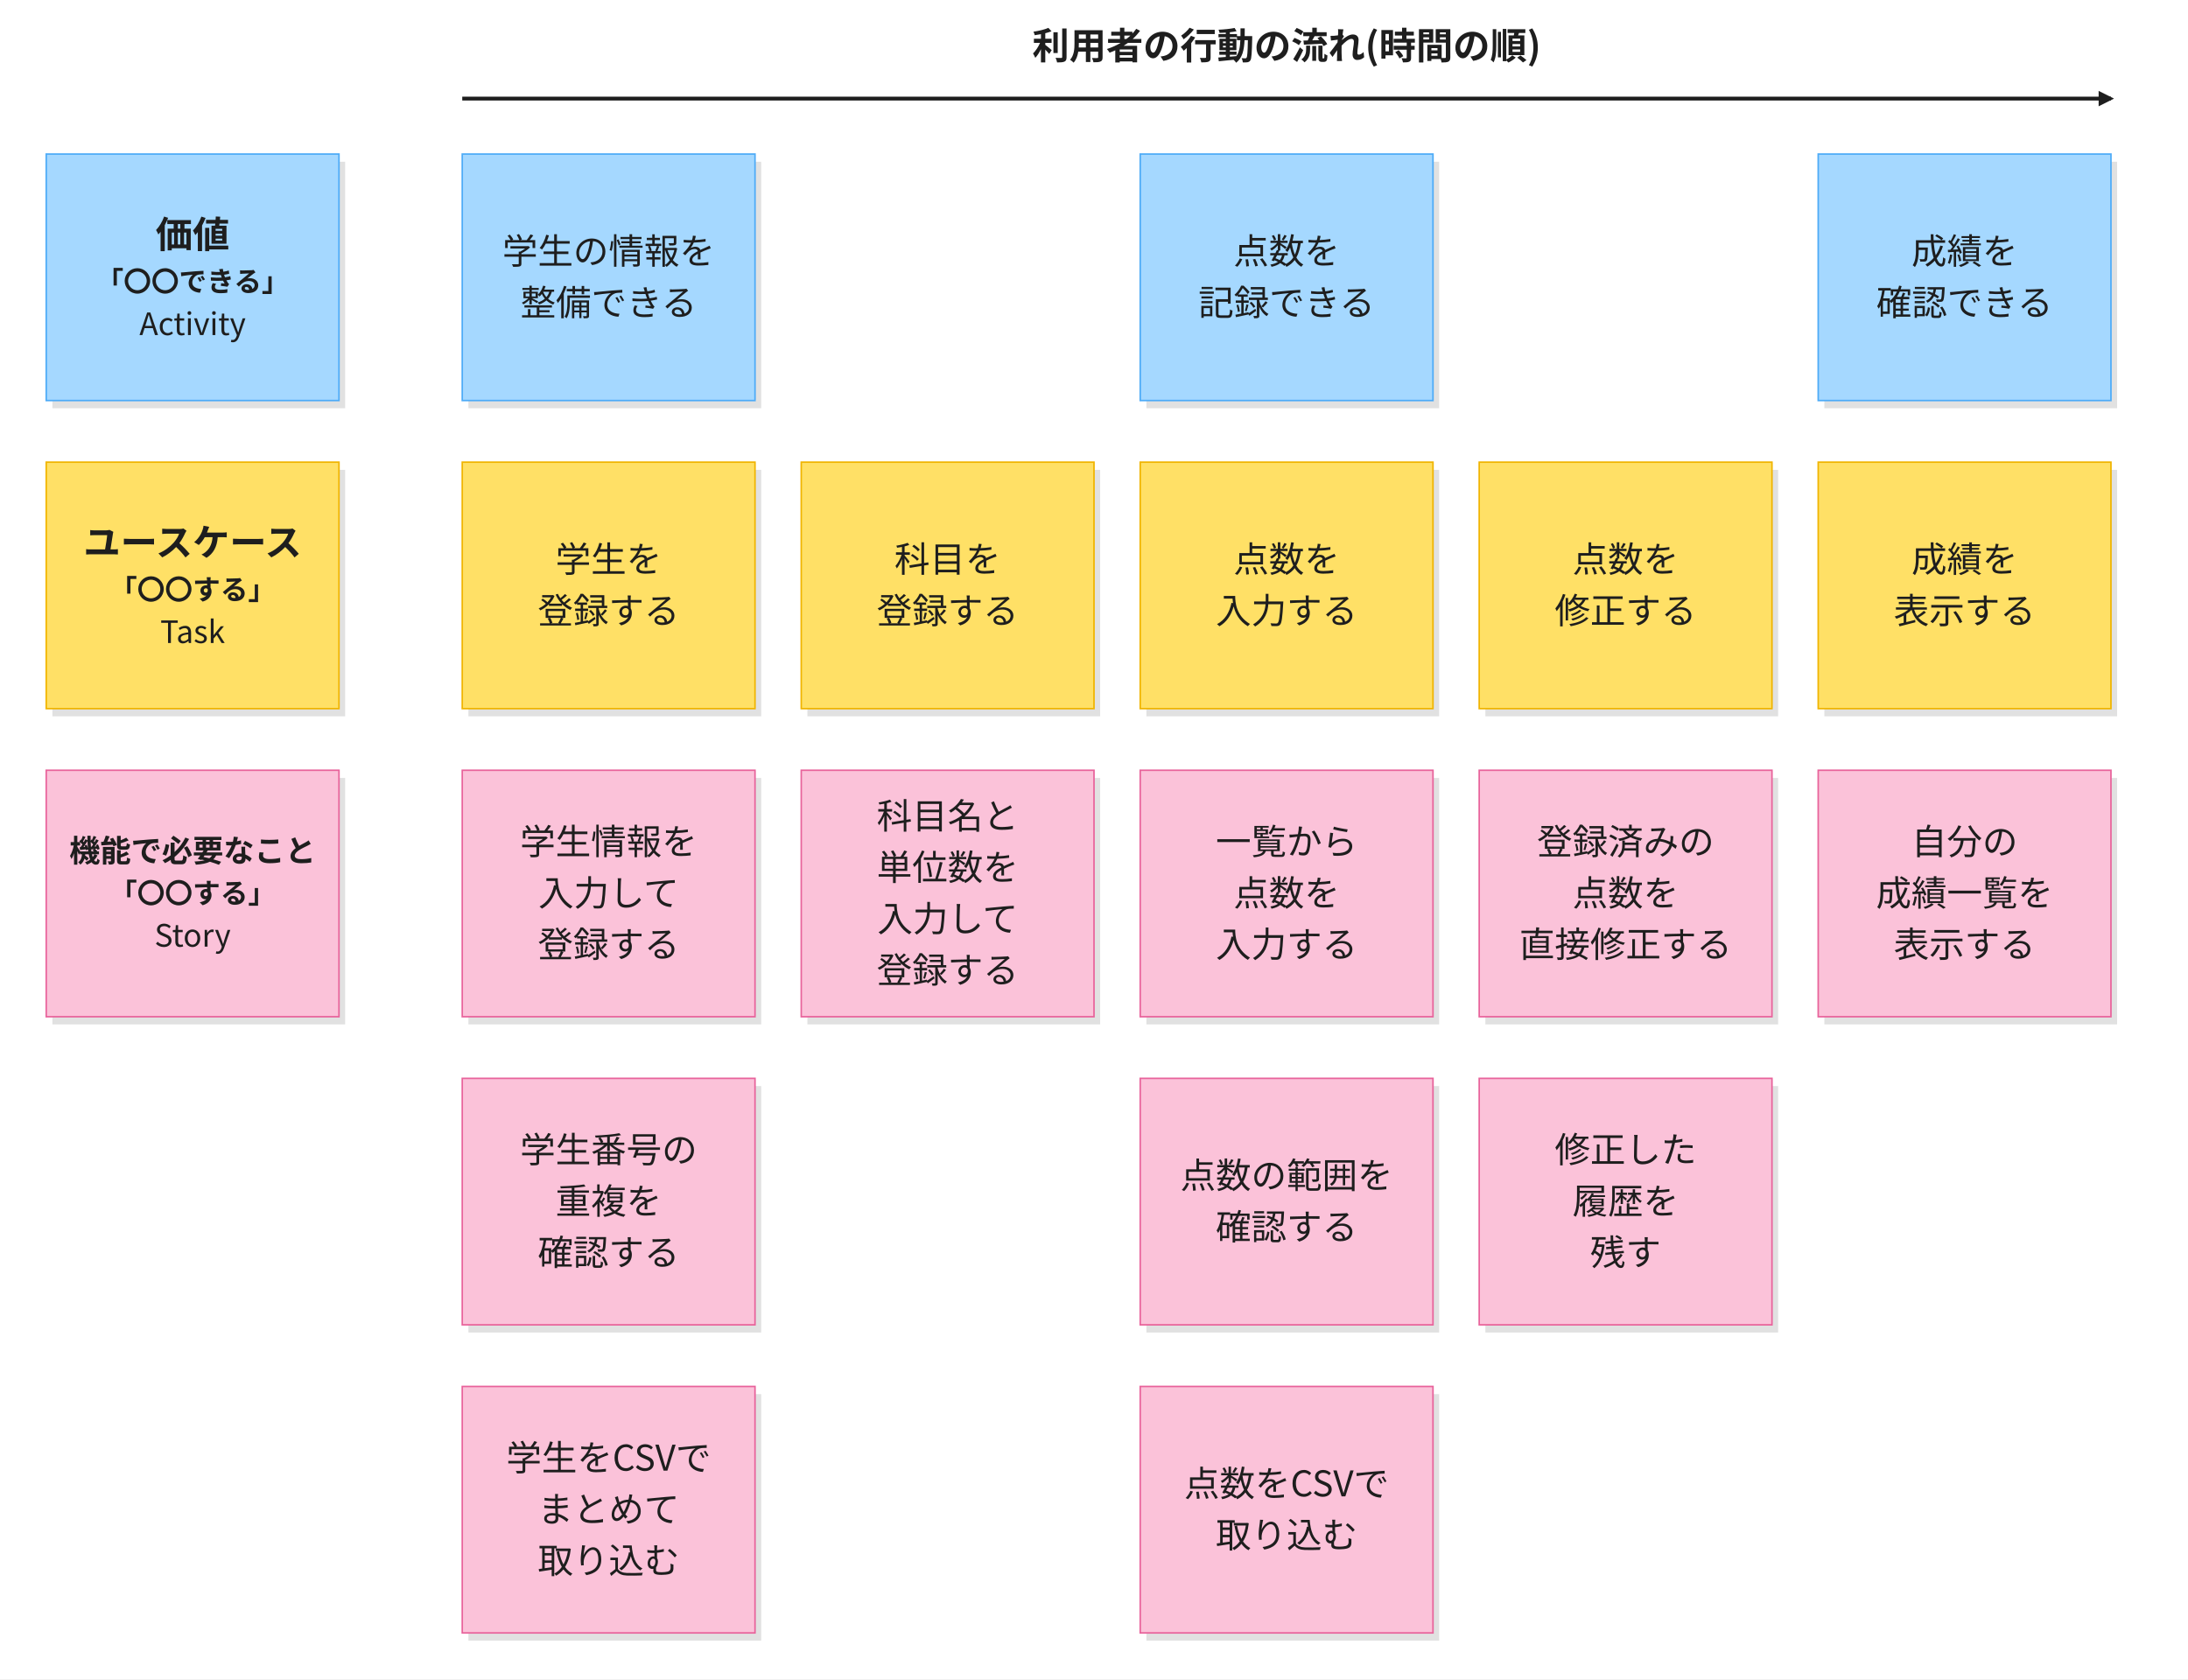
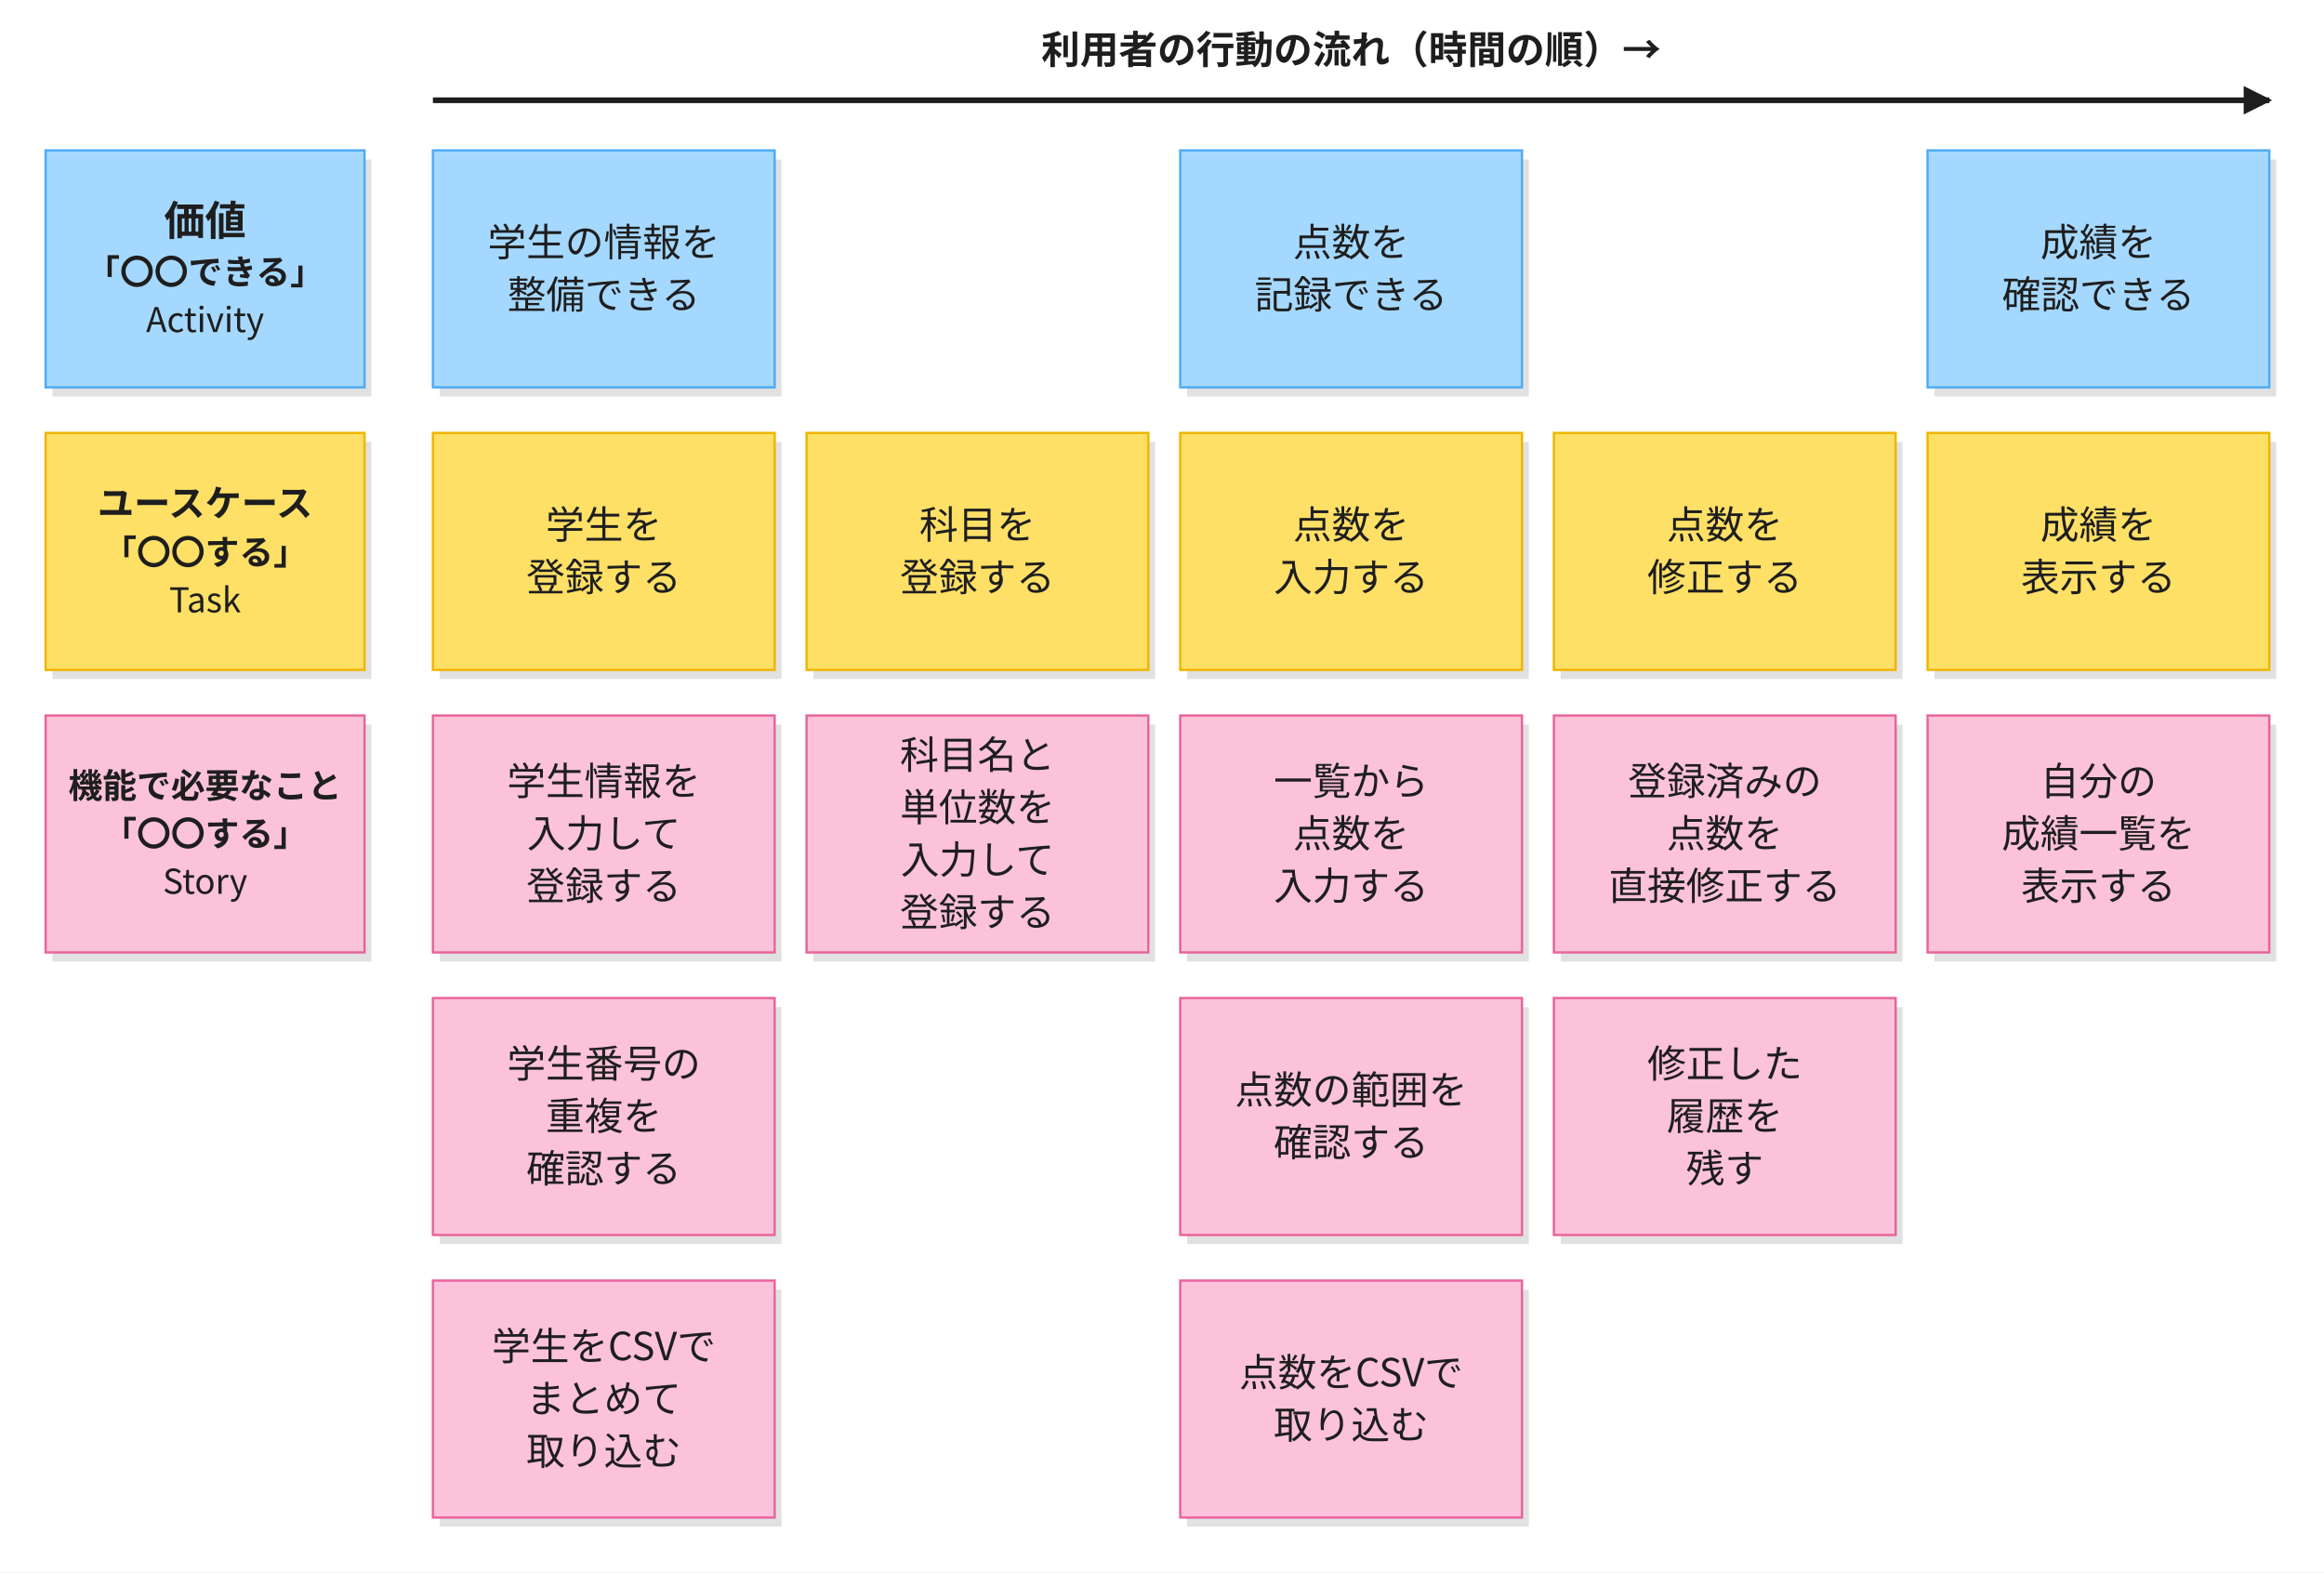
- <svg xmlns="http://www.w3.org/2000/svg" width="1420" height="1090" viewBox="0 0 1420 1090" font-family="'Noto Sans CJK JP', 'Hiragino Sans', 'Hiragino Kaku Gothic ProN', 'Yu Gothic', 'Meiryo', sans-serif">
+ <svg xmlns="http://www.w3.org/2000/svg" width="1020" height="690" viewBox="0 0 1020 690" font-family="'Noto Sans CJK JP', 'Hiragino Sans', 'Hiragino Kaku Gothic ProN', 'Yu Gothic', 'Meiryo', sans-serif">
+   <rect width="100%" height="100%" fill="#ffffff" />
  <defs>
-     <marker id="ah" markerWidth="10" markerHeight="10" refX="8" refY="5" orient="auto" markerUnits="userSpaceOnUse">
+     <marker id="ah" viewBox="0 0 10 10" markerWidth="5" markerHeight="5" refX="9" refY="5" orient="auto">
      <path d="M0,0 L10,5 L0,10 z" fill="#1e1e1e" />
    </marker>
  </defs>
-   <rect width="100%" height="100%" fill="#ffffff" />
-   <text x="835" y="30" font-size="24" text-anchor="middle" dy=".35em" fill="#1e1e1e" font-weight="700">利用者の行動の流れ(時間の順)</text>
-   <line x1="300" y1="64" x2="1370" y2="64" stroke="#1e1e1e" stroke-width="2.5" marker-end="url(#ah)" />
-   <rect x="34" y="105" width="190" height="160" fill="#000" opacity="0.12" />
-   <rect x="30" y="100" width="190" height="160" fill="#a5d8ff" stroke="#4dabf7" stroke-width="1" />
-   <text x="125.0" y="152.5" font-size="24" text-anchor="middle" dy=".35em" fill="#1e1e1e" font-weight="700">価値</text>
-   <text x="125.0" y="182.9" font-size="18" text-anchor="middle" dy=".35em" fill="#1e1e1e" font-weight="700">「〇〇できる」</text>
-   <text x="125.0" y="210.5" font-size="20" text-anchor="middle" dy=".35em" fill="#1e1e1e">Activity</text>
-   <rect x="34" y="305" width="190" height="160" fill="#000" opacity="0.12" />
-   <rect x="30" y="300" width="190" height="160" fill="#ffe066" stroke="#f0b400" stroke-width="1" />
-   <text x="125.0" y="352.4" font-size="24" text-anchor="middle" dy=".35em" fill="#1e1e1e" font-weight="700">ユースケース</text>
-   <text x="125.0" y="382.9" font-size="18" text-anchor="middle" dy=".35em" fill="#1e1e1e" font-weight="700">「〇〇する」</text>
-   <text x="125.0" y="410.4" font-size="20" text-anchor="middle" dy=".35em" fill="#1e1e1e">Task</text>
-   <rect x="34" y="505" width="190" height="160" fill="#000" opacity="0.12" />
-   <rect x="30" y="500" width="190" height="160" fill="#fbc2d9" stroke="#e8639b" stroke-width="1" />
-   <text x="125.0" y="552.5" font-size="20" text-anchor="middle" dy=".35em" fill="#1e1e1e" font-weight="700">機能で必要なこと</text>
-   <text x="125.0" y="580.0" font-size="18" text-anchor="middle" dy=".35em" fill="#1e1e1e" font-weight="700">「〇〇する」</text>
-   <text x="125.0" y="607.5" font-size="20" text-anchor="middle" dy=".35em" fill="#1e1e1e">Story</text>
-   <rect x="304" y="105" width="190" height="160" fill="#000" opacity="0.12" />
-   <rect x="300" y="100" width="190" height="160" fill="#a5d8ff" stroke="#4dabf7" stroke-width="1" />
-   <text x="395.0" y="163.3" font-size="23" text-anchor="middle" dy=".35em" fill="#1e1e1e">学生の情報を</text>
-   <text x="395.0" y="196.7" font-size="23" text-anchor="middle" dy=".35em" fill="#1e1e1e">整備できる</text>
-   <rect x="744" y="105" width="190" height="160" fill="#000" opacity="0.12" />
-   <rect x="740" y="100" width="190" height="160" fill="#a5d8ff" stroke="#4dabf7" stroke-width="1" />
-   <text x="835.0" y="163.3" font-size="23" text-anchor="middle" dy=".35em" fill="#1e1e1e">点数を</text>
-   <text x="835.0" y="196.7" font-size="23" text-anchor="middle" dy=".35em" fill="#1e1e1e">記録できる</text>
-   <rect x="1184" y="105" width="190" height="160" fill="#000" opacity="0.12" />
-   <rect x="1180" y="100" width="190" height="160" fill="#a5d8ff" stroke="#4dabf7" stroke-width="1" />
-   <text x="1275.0" y="163.3" font-size="23" text-anchor="middle" dy=".35em" fill="#1e1e1e">成績を</text>
-   <text x="1275.0" y="196.7" font-size="23" text-anchor="middle" dy=".35em" fill="#1e1e1e">確認できる</text>
-   <rect x="304" y="305" width="190" height="160" fill="#000" opacity="0.12" />
-   <rect x="300" y="300" width="190" height="160" fill="#ffe066" stroke="#f0b400" stroke-width="1" />
-   <text x="395.0" y="363.3" font-size="23" text-anchor="middle" dy=".35em" fill="#1e1e1e">学生を</text>
-   <text x="395.0" y="396.7" font-size="23" text-anchor="middle" dy=".35em" fill="#1e1e1e">登録する</text>
-   <rect x="524" y="305" width="190" height="160" fill="#000" opacity="0.12" />
-   <rect x="520" y="300" width="190" height="160" fill="#ffe066" stroke="#f0b400" stroke-width="1" />
-   <text x="615.0" y="363.3" font-size="23" text-anchor="middle" dy=".35em" fill="#1e1e1e">科目を</text>
-   <text x="615.0" y="396.7" font-size="23" text-anchor="middle" dy=".35em" fill="#1e1e1e">登録する</text>
-   <rect x="744" y="305" width="190" height="160" fill="#000" opacity="0.12" />
-   <rect x="740" y="300" width="190" height="160" fill="#ffe066" stroke="#f0b400" stroke-width="1" />
-   <text x="835.0" y="363.3" font-size="23" text-anchor="middle" dy=".35em" fill="#1e1e1e">点数を</text>
-   <text x="835.0" y="396.7" font-size="23" text-anchor="middle" dy=".35em" fill="#1e1e1e">入力する</text>
-   <rect x="964" y="305" width="190" height="160" fill="#000" opacity="0.12" />
-   <rect x="960" y="300" width="190" height="160" fill="#ffe066" stroke="#f0b400" stroke-width="1" />
-   <text x="1055.0" y="363.3" font-size="23" text-anchor="middle" dy=".35em" fill="#1e1e1e">点数を</text>
-   <text x="1055.0" y="396.7" font-size="23" text-anchor="middle" dy=".35em" fill="#1e1e1e">修正する</text>
-   <rect x="1184" y="305" width="190" height="160" fill="#000" opacity="0.12" />
-   <rect x="1180" y="300" width="190" height="160" fill="#ffe066" stroke="#f0b400" stroke-width="1" />
-   <text x="1275.0" y="363.3" font-size="23" text-anchor="middle" dy=".35em" fill="#1e1e1e">成績を</text>
-   <text x="1275.0" y="396.7" font-size="23" text-anchor="middle" dy=".35em" fill="#1e1e1e">表示する</text>
-   <rect x="304" y="505" width="190" height="160" fill="#000" opacity="0.12" />
-   <rect x="300" y="500" width="190" height="160" fill="#fbc2d9" stroke="#e8639b" stroke-width="1" />
-   <text x="395.0" y="546.6" font-size="23" text-anchor="middle" dy=".35em" fill="#1e1e1e">学生情報を</text>
-   <text x="395.0" y="580.0" font-size="23" text-anchor="middle" dy=".35em" fill="#1e1e1e">入力して</text>
-   <text x="395.0" y="613.3" font-size="23" text-anchor="middle" dy=".35em" fill="#1e1e1e">登録する</text>
-   <rect x="304" y="705" width="190" height="160" fill="#000" opacity="0.12" />
-   <rect x="300" y="700" width="190" height="160" fill="#fbc2d9" stroke="#e8639b" stroke-width="1" />
-   <text x="395.0" y="746.6" font-size="23" text-anchor="middle" dy=".35em" fill="#1e1e1e">学生番号の</text>
-   <text x="395.0" y="780.0" font-size="23" text-anchor="middle" dy=".35em" fill="#1e1e1e">重複を</text>
-   <text x="395.0" y="813.3" font-size="23" text-anchor="middle" dy=".35em" fill="#1e1e1e">確認する</text>
-   <rect x="304" y="905" width="190" height="160" fill="#000" opacity="0.12" />
-   <rect x="300" y="900" width="190" height="160" fill="#fbc2d9" stroke="#e8639b" stroke-width="1" />
-   <text x="395.0" y="946.6" font-size="23" text-anchor="middle" dy=".35em" fill="#1e1e1e">学生をCSVで</text>
-   <text x="395.0" y="980.0" font-size="23" text-anchor="middle" dy=".35em" fill="#1e1e1e">まとめて</text>
-   <text x="395.0" y="1013.3" font-size="23" text-anchor="middle" dy=".35em" fill="#1e1e1e">取り込む</text>
-   <rect x="524" y="505" width="190" height="160" fill="#000" opacity="0.12" />
-   <rect x="520" y="500" width="190" height="160" fill="#fbc2d9" stroke="#e8639b" stroke-width="1" />
-   <text x="615.0" y="530.0" font-size="23" text-anchor="middle" dy=".35em" fill="#1e1e1e">科目名と</text>
-   <text x="615.0" y="563.3" font-size="23" text-anchor="middle" dy=".35em" fill="#1e1e1e">単位数を</text>
-   <text x="615.0" y="596.7" font-size="23" text-anchor="middle" dy=".35em" fill="#1e1e1e">入力して</text>
-   <text x="615.0" y="630.0" font-size="23" text-anchor="middle" dy=".35em" fill="#1e1e1e">登録する</text>
-   <rect x="744" y="505" width="190" height="160" fill="#000" opacity="0.12" />
-   <rect x="740" y="500" width="190" height="160" fill="#fbc2d9" stroke="#e8639b" stroke-width="1" />
-   <text x="835.0" y="546.6" font-size="23" text-anchor="middle" dy=".35em" fill="#1e1e1e">一覧から</text>
-   <text x="835.0" y="580.0" font-size="23" text-anchor="middle" dy=".35em" fill="#1e1e1e">点数を</text>
-   <text x="835.0" y="613.3" font-size="23" text-anchor="middle" dy=".35em" fill="#1e1e1e">入力する</text>
-   <rect x="744" y="705" width="190" height="160" fill="#000" opacity="0.12" />
-   <rect x="740" y="700" width="190" height="160" fill="#fbc2d9" stroke="#e8639b" stroke-width="1" />
-   <text x="835.0" y="763.3" font-size="23" text-anchor="middle" dy=".35em" fill="#1e1e1e">点数の範囲を</text>
-   <text x="835.0" y="796.7" font-size="23" text-anchor="middle" dy=".35em" fill="#1e1e1e">確認する</text>
-   <rect x="744" y="905" width="190" height="160" fill="#000" opacity="0.12" />
-   <rect x="740" y="900" width="190" height="160" fill="#fbc2d9" stroke="#e8639b" stroke-width="1" />
-   <text x="835.0" y="963.3" font-size="23" text-anchor="middle" dy=".35em" fill="#1e1e1e">点数をCSVで</text>
-   <text x="835.0" y="996.7" font-size="23" text-anchor="middle" dy=".35em" fill="#1e1e1e">取り込む</text>
-   <rect x="964" y="505" width="190" height="160" fill="#000" opacity="0.12" />
-   <rect x="960" y="500" width="190" height="160" fill="#fbc2d9" stroke="#e8639b" stroke-width="1" />
-   <text x="1055.0" y="546.6" font-size="23" text-anchor="middle" dy=".35em" fill="#1e1e1e">登録済みの</text>
-   <text x="1055.0" y="580.0" font-size="23" text-anchor="middle" dy=".35em" fill="#1e1e1e">点数を</text>
-   <text x="1055.0" y="613.3" font-size="23" text-anchor="middle" dy=".35em" fill="#1e1e1e">直接修正する</text>
-   <rect x="964" y="705" width="190" height="160" fill="#000" opacity="0.12" />
-   <rect x="960" y="700" width="190" height="160" fill="#fbc2d9" stroke="#e8639b" stroke-width="1" />
-   <text x="1055.0" y="746.6" font-size="23" text-anchor="middle" dy=".35em" fill="#1e1e1e">修正した</text>
-   <text x="1055.0" y="780.0" font-size="23" text-anchor="middle" dy=".35em" fill="#1e1e1e">履歴を</text>
-   <text x="1055.0" y="813.3" font-size="23" text-anchor="middle" dy=".35em" fill="#1e1e1e">残す</text>
-   <rect x="1184" y="505" width="190" height="160" fill="#000" opacity="0.12" />
-   <rect x="1180" y="500" width="190" height="160" fill="#fbc2d9" stroke="#e8639b" stroke-width="1" />
-   <text x="1275.0" y="546.6" font-size="23" text-anchor="middle" dy=".35em" fill="#1e1e1e">自分の</text>
-   <text x="1275.0" y="580.0" font-size="23" text-anchor="middle" dy=".35em" fill="#1e1e1e">成績一覧を</text>
-   <text x="1275.0" y="613.3" font-size="23" text-anchor="middle" dy=".35em" fill="#1e1e1e">表示する</text>
+   <text x="593.0" y="22" font-size="17" text-anchor="middle" dy=".35em" fill="#1e1e1e" font-weight="700">利用者の行動の流れ（時間の順）→</text>
+   <line x1="190" y1="44" x2="996" y2="44" stroke="#1e1e1e" stroke-width="2.5" marker-end="url(#ah)" />
+   <rect x="23" y="70" width="140" height="104" fill="#000" opacity="0.12" />
+   <rect x="20" y="66" width="140" height="104" fill="#a5d8ff" stroke="#4dabf7" stroke-width="1" />
+   <text x="90.0" y="97.0" font-size="18" text-anchor="middle" dy=".35em" fill="#1e1e1e" font-weight="700">価値</text>
+   <text x="90.0" y="119.5" font-size="15" text-anchor="middle" dy=".35em" fill="#1e1e1e" font-weight="700">「〇〇できる」</text>
+   <text x="90.0" y="140.5" font-size="15" text-anchor="middle" dy=".35em" fill="#1e1e1e">Activity</text>
+   <rect x="23" y="194" width="140" height="104" fill="#000" opacity="0.12" />
+   <rect x="20" y="190" width="140" height="104" fill="#ffe066" stroke="#f0b400" stroke-width="1" />
+   <text x="90.0" y="221.0" font-size="16" text-anchor="middle" dy=".35em" fill="#1e1e1e" font-weight="700">ユースケース</text>
+   <text x="90.0" y="242.5" font-size="15" text-anchor="middle" dy=".35em" fill="#1e1e1e" font-weight="700">「〇〇する」</text>
+   <text x="90.0" y="263.5" font-size="15" text-anchor="middle" dy=".35em" fill="#1e1e1e">Task</text>
+   <rect x="23" y="318" width="140" height="104" fill="#000" opacity="0.12" />
+   <rect x="20" y="314" width="140" height="104" fill="#fbc2d9" stroke="#e8639b" stroke-width="1" />
+   <text x="90.0" y="345.0" font-size="15" text-anchor="middle" dy=".35em" fill="#1e1e1e" font-weight="700">機能で必要なこと</text>
+   <text x="90.0" y="366.0" font-size="15" text-anchor="middle" dy=".35em" fill="#1e1e1e" font-weight="700">「〇〇する」</text>
+   <text x="90.0" y="387.0" font-size="15" text-anchor="middle" dy=".35em" fill="#1e1e1e">Story</text>
+   <rect x="193" y="70" width="150" height="104" fill="#000" opacity="0.12" />
+   <rect x="190" y="66" width="150" height="104" fill="#a5d8ff" stroke="#4dabf7" stroke-width="1" />
+   <text x="265.0" y="106.5" font-size="17" text-anchor="middle" dy=".35em" fill="#1e1e1e">学生の情報を</text>
+   <text x="265.0" y="129.5" font-size="17" text-anchor="middle" dy=".35em" fill="#1e1e1e">整備できる</text>
+   <rect x="521" y="70" width="150" height="104" fill="#000" opacity="0.12" />
+   <rect x="518" y="66" width="150" height="104" fill="#a5d8ff" stroke="#4dabf7" stroke-width="1" />
+   <text x="593.0" y="106.5" font-size="17" text-anchor="middle" dy=".35em" fill="#1e1e1e">点数を</text>
+   <text x="593.0" y="129.5" font-size="17" text-anchor="middle" dy=".35em" fill="#1e1e1e">記録できる</text>
+   <rect x="849" y="70" width="150" height="104" fill="#000" opacity="0.12" />
+   <rect x="846" y="66" width="150" height="104" fill="#a5d8ff" stroke="#4dabf7" stroke-width="1" />
+   <text x="921.0" y="106.5" font-size="17" text-anchor="middle" dy=".35em" fill="#1e1e1e">成績を</text>
+   <text x="921.0" y="129.5" font-size="17" text-anchor="middle" dy=".35em" fill="#1e1e1e">確認できる</text>
+   <rect x="193" y="194" width="150" height="104" fill="#000" opacity="0.12" />
+   <rect x="190" y="190" width="150" height="104" fill="#ffe066" stroke="#f0b400" stroke-width="1" />
+   <text x="265.0" y="230.5" font-size="17" text-anchor="middle" dy=".35em" fill="#1e1e1e">学生を</text>
+   <text x="265.0" y="253.5" font-size="17" text-anchor="middle" dy=".35em" fill="#1e1e1e">登録する</text>
+   <rect x="357" y="194" width="150" height="104" fill="#000" opacity="0.12" />
+   <rect x="354" y="190" width="150" height="104" fill="#ffe066" stroke="#f0b400" stroke-width="1" />
+   <text x="429.0" y="230.5" font-size="17" text-anchor="middle" dy=".35em" fill="#1e1e1e">科目を</text>
+   <text x="429.0" y="253.5" font-size="17" text-anchor="middle" dy=".35em" fill="#1e1e1e">登録する</text>
+   <rect x="521" y="194" width="150" height="104" fill="#000" opacity="0.12" />
+   <rect x="518" y="190" width="150" height="104" fill="#ffe066" stroke="#f0b400" stroke-width="1" />
+   <text x="593.0" y="230.5" font-size="17" text-anchor="middle" dy=".35em" fill="#1e1e1e">点数を</text>
+   <text x="593.0" y="253.5" font-size="17" text-anchor="middle" dy=".35em" fill="#1e1e1e">入力する</text>
+   <rect x="685" y="194" width="150" height="104" fill="#000" opacity="0.12" />
+   <rect x="682" y="190" width="150" height="104" fill="#ffe066" stroke="#f0b400" stroke-width="1" />
+   <text x="757.0" y="230.5" font-size="17" text-anchor="middle" dy=".35em" fill="#1e1e1e">点数を</text>
+   <text x="757.0" y="253.5" font-size="17" text-anchor="middle" dy=".35em" fill="#1e1e1e">修正する</text>
+   <rect x="849" y="194" width="150" height="104" fill="#000" opacity="0.12" />
+   <rect x="846" y="190" width="150" height="104" fill="#ffe066" stroke="#f0b400" stroke-width="1" />
+   <text x="921.0" y="230.5" font-size="17" text-anchor="middle" dy=".35em" fill="#1e1e1e">成績を</text>
+   <text x="921.0" y="253.5" font-size="17" text-anchor="middle" dy=".35em" fill="#1e1e1e">表示する</text>
+   <rect x="193" y="318" width="150" height="104" fill="#000" opacity="0.12" />
+   <rect x="190" y="314" width="150" height="104" fill="#fbc2d9" stroke="#e8639b" stroke-width="1" />
+   <text x="265.0" y="343.0" font-size="17" text-anchor="middle" dy=".35em" fill="#1e1e1e">学生情報を</text>
+   <text x="265.0" y="366.0" font-size="17" text-anchor="middle" dy=".35em" fill="#1e1e1e">入力して</text>
+   <text x="265.0" y="389.0" font-size="17" text-anchor="middle" dy=".35em" fill="#1e1e1e">登録する</text>
+   <rect x="193" y="442" width="150" height="104" fill="#000" opacity="0.12" />
+   <rect x="190" y="438" width="150" height="104" fill="#fbc2d9" stroke="#e8639b" stroke-width="1" />
+   <text x="265.0" y="467.0" font-size="17" text-anchor="middle" dy=".35em" fill="#1e1e1e">学生番号の</text>
+   <text x="265.0" y="490.0" font-size="17" text-anchor="middle" dy=".35em" fill="#1e1e1e">重複を</text>
+   <text x="265.0" y="513.0" font-size="17" text-anchor="middle" dy=".35em" fill="#1e1e1e">確認する</text>
+   <rect x="193" y="566" width="150" height="104" fill="#000" opacity="0.12" />
+   <rect x="190" y="562" width="150" height="104" fill="#fbc2d9" stroke="#e8639b" stroke-width="1" />
+   <text x="265.0" y="591.0" font-size="17" text-anchor="middle" dy=".35em" fill="#1e1e1e">学生をCSVで</text>
+   <text x="265.0" y="614.0" font-size="17" text-anchor="middle" dy=".35em" fill="#1e1e1e">まとめて</text>
+   <text x="265.0" y="637.0" font-size="17" text-anchor="middle" dy=".35em" fill="#1e1e1e">取り込む</text>
+   <rect x="357" y="318" width="150" height="104" fill="#000" opacity="0.12" />
+   <rect x="354" y="314" width="150" height="104" fill="#fbc2d9" stroke="#e8639b" stroke-width="1" />
+   <text x="429.0" y="331.5" font-size="17" text-anchor="middle" dy=".35em" fill="#1e1e1e">科目名と</text>
+   <text x="429.0" y="354.5" font-size="17" text-anchor="middle" dy=".35em" fill="#1e1e1e">単位数を</text>
+   <text x="429.0" y="377.5" font-size="17" text-anchor="middle" dy=".35em" fill="#1e1e1e">入力して</text>
+   <text x="429.0" y="400.5" font-size="17" text-anchor="middle" dy=".35em" fill="#1e1e1e">登録する</text>
+   <rect x="521" y="318" width="150" height="104" fill="#000" opacity="0.12" />
+   <rect x="518" y="314" width="150" height="104" fill="#fbc2d9" stroke="#e8639b" stroke-width="1" />
+   <text x="593.0" y="343.0" font-size="17" text-anchor="middle" dy=".35em" fill="#1e1e1e">一覧から</text>
+   <text x="593.0" y="366.0" font-size="17" text-anchor="middle" dy=".35em" fill="#1e1e1e">点数を</text>
+   <text x="593.0" y="389.0" font-size="17" text-anchor="middle" dy=".35em" fill="#1e1e1e">入力する</text>
+   <rect x="521" y="442" width="150" height="104" fill="#000" opacity="0.12" />
+   <rect x="518" y="438" width="150" height="104" fill="#fbc2d9" stroke="#e8639b" stroke-width="1" />
+   <text x="593.0" y="478.5" font-size="17" text-anchor="middle" dy=".35em" fill="#1e1e1e">点数の範囲を</text>
+   <text x="593.0" y="501.5" font-size="17" text-anchor="middle" dy=".35em" fill="#1e1e1e">確認する</text>
+   <rect x="521" y="566" width="150" height="104" fill="#000" opacity="0.12" />
+   <rect x="518" y="562" width="150" height="104" fill="#fbc2d9" stroke="#e8639b" stroke-width="1" />
+   <text x="593.0" y="602.5" font-size="17" text-anchor="middle" dy=".35em" fill="#1e1e1e">点数をCSVで</text>
+   <text x="593.0" y="625.5" font-size="17" text-anchor="middle" dy=".35em" fill="#1e1e1e">取り込む</text>
+   <rect x="685" y="318" width="150" height="104" fill="#000" opacity="0.12" />
+   <rect x="682" y="314" width="150" height="104" fill="#fbc2d9" stroke="#e8639b" stroke-width="1" />
+   <text x="757.0" y="343.0" font-size="17" text-anchor="middle" dy=".35em" fill="#1e1e1e">登録済みの</text>
+   <text x="757.0" y="366.0" font-size="17" text-anchor="middle" dy=".35em" fill="#1e1e1e">点数を</text>
+   <text x="757.0" y="389.0" font-size="17" text-anchor="middle" dy=".35em" fill="#1e1e1e">直接修正する</text>
+   <rect x="685" y="442" width="150" height="104" fill="#000" opacity="0.12" />
+   <rect x="682" y="438" width="150" height="104" fill="#fbc2d9" stroke="#e8639b" stroke-width="1" />
+   <text x="757.0" y="467.0" font-size="17" text-anchor="middle" dy=".35em" fill="#1e1e1e">修正した</text>
+   <text x="757.0" y="490.0" font-size="17" text-anchor="middle" dy=".35em" fill="#1e1e1e">履歴を</text>
+   <text x="757.0" y="513.0" font-size="17" text-anchor="middle" dy=".35em" fill="#1e1e1e">残す</text>
+   <rect x="849" y="318" width="150" height="104" fill="#000" opacity="0.12" />
+   <rect x="846" y="314" width="150" height="104" fill="#fbc2d9" stroke="#e8639b" stroke-width="1" />
+   <text x="921.0" y="343.0" font-size="17" text-anchor="middle" dy=".35em" fill="#1e1e1e">自分の</text>
+   <text x="921.0" y="366.0" font-size="17" text-anchor="middle" dy=".35em" fill="#1e1e1e">成績一覧を</text>
+   <text x="921.0" y="389.0" font-size="17" text-anchor="middle" dy=".35em" fill="#1e1e1e">表示する</text>
</svg>
